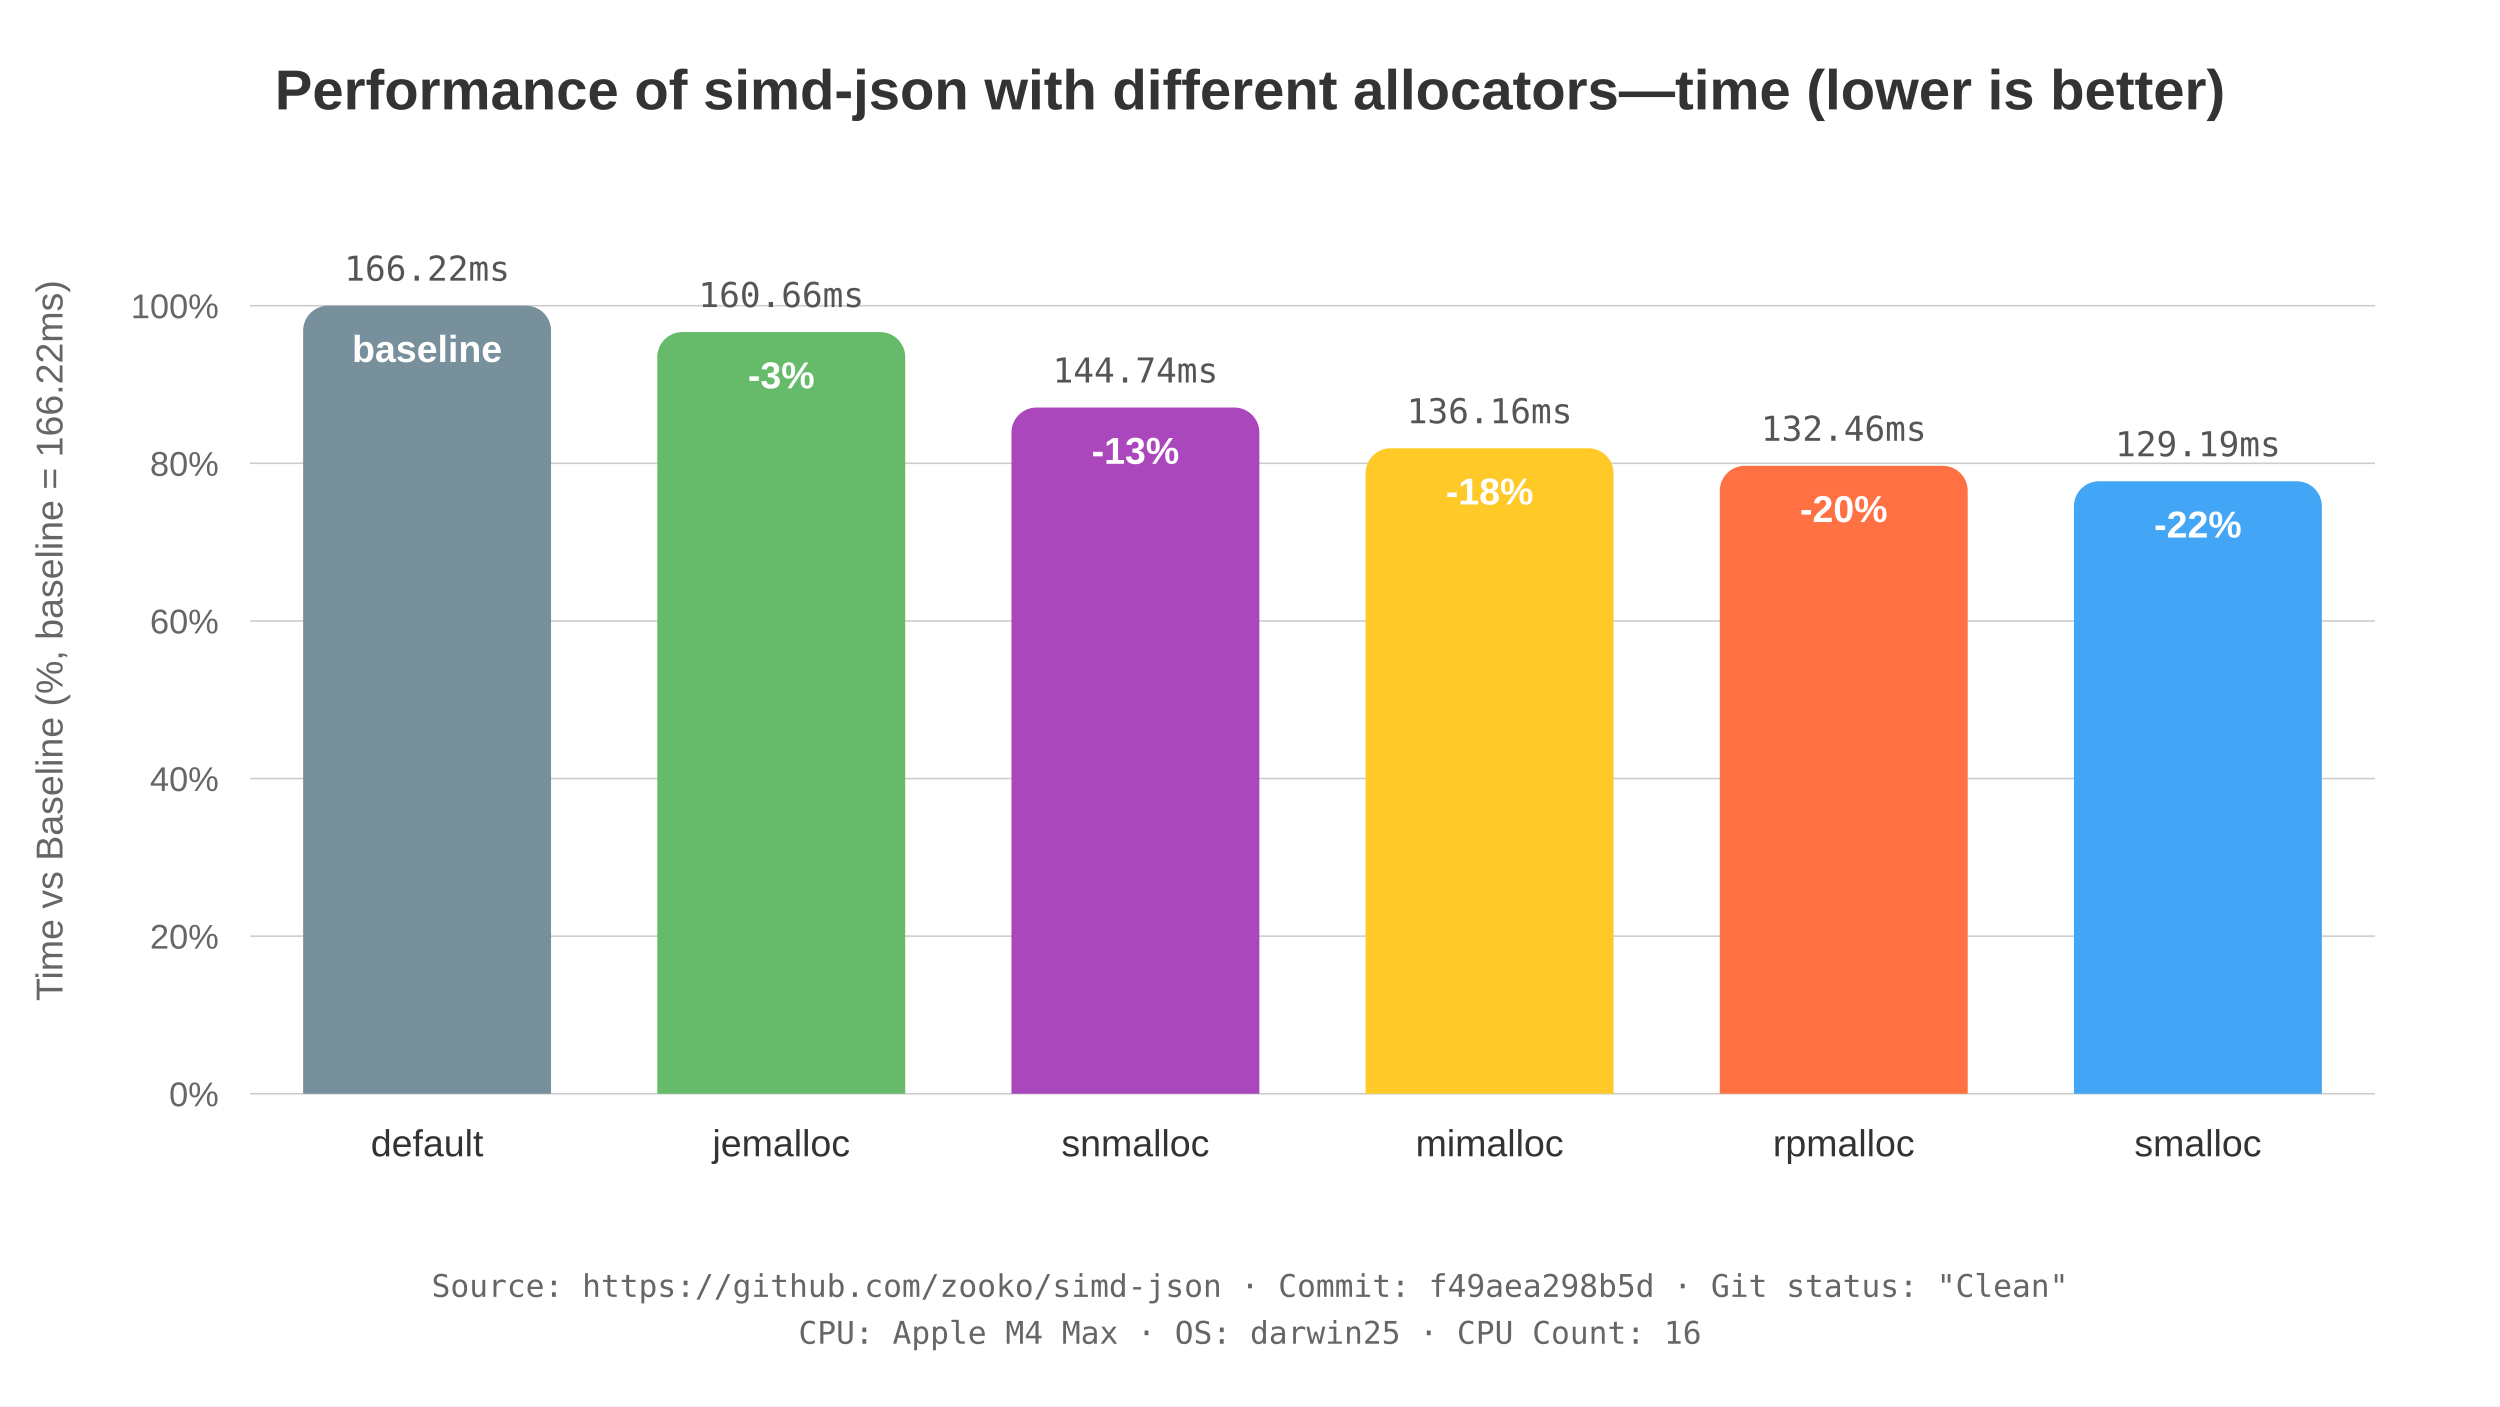
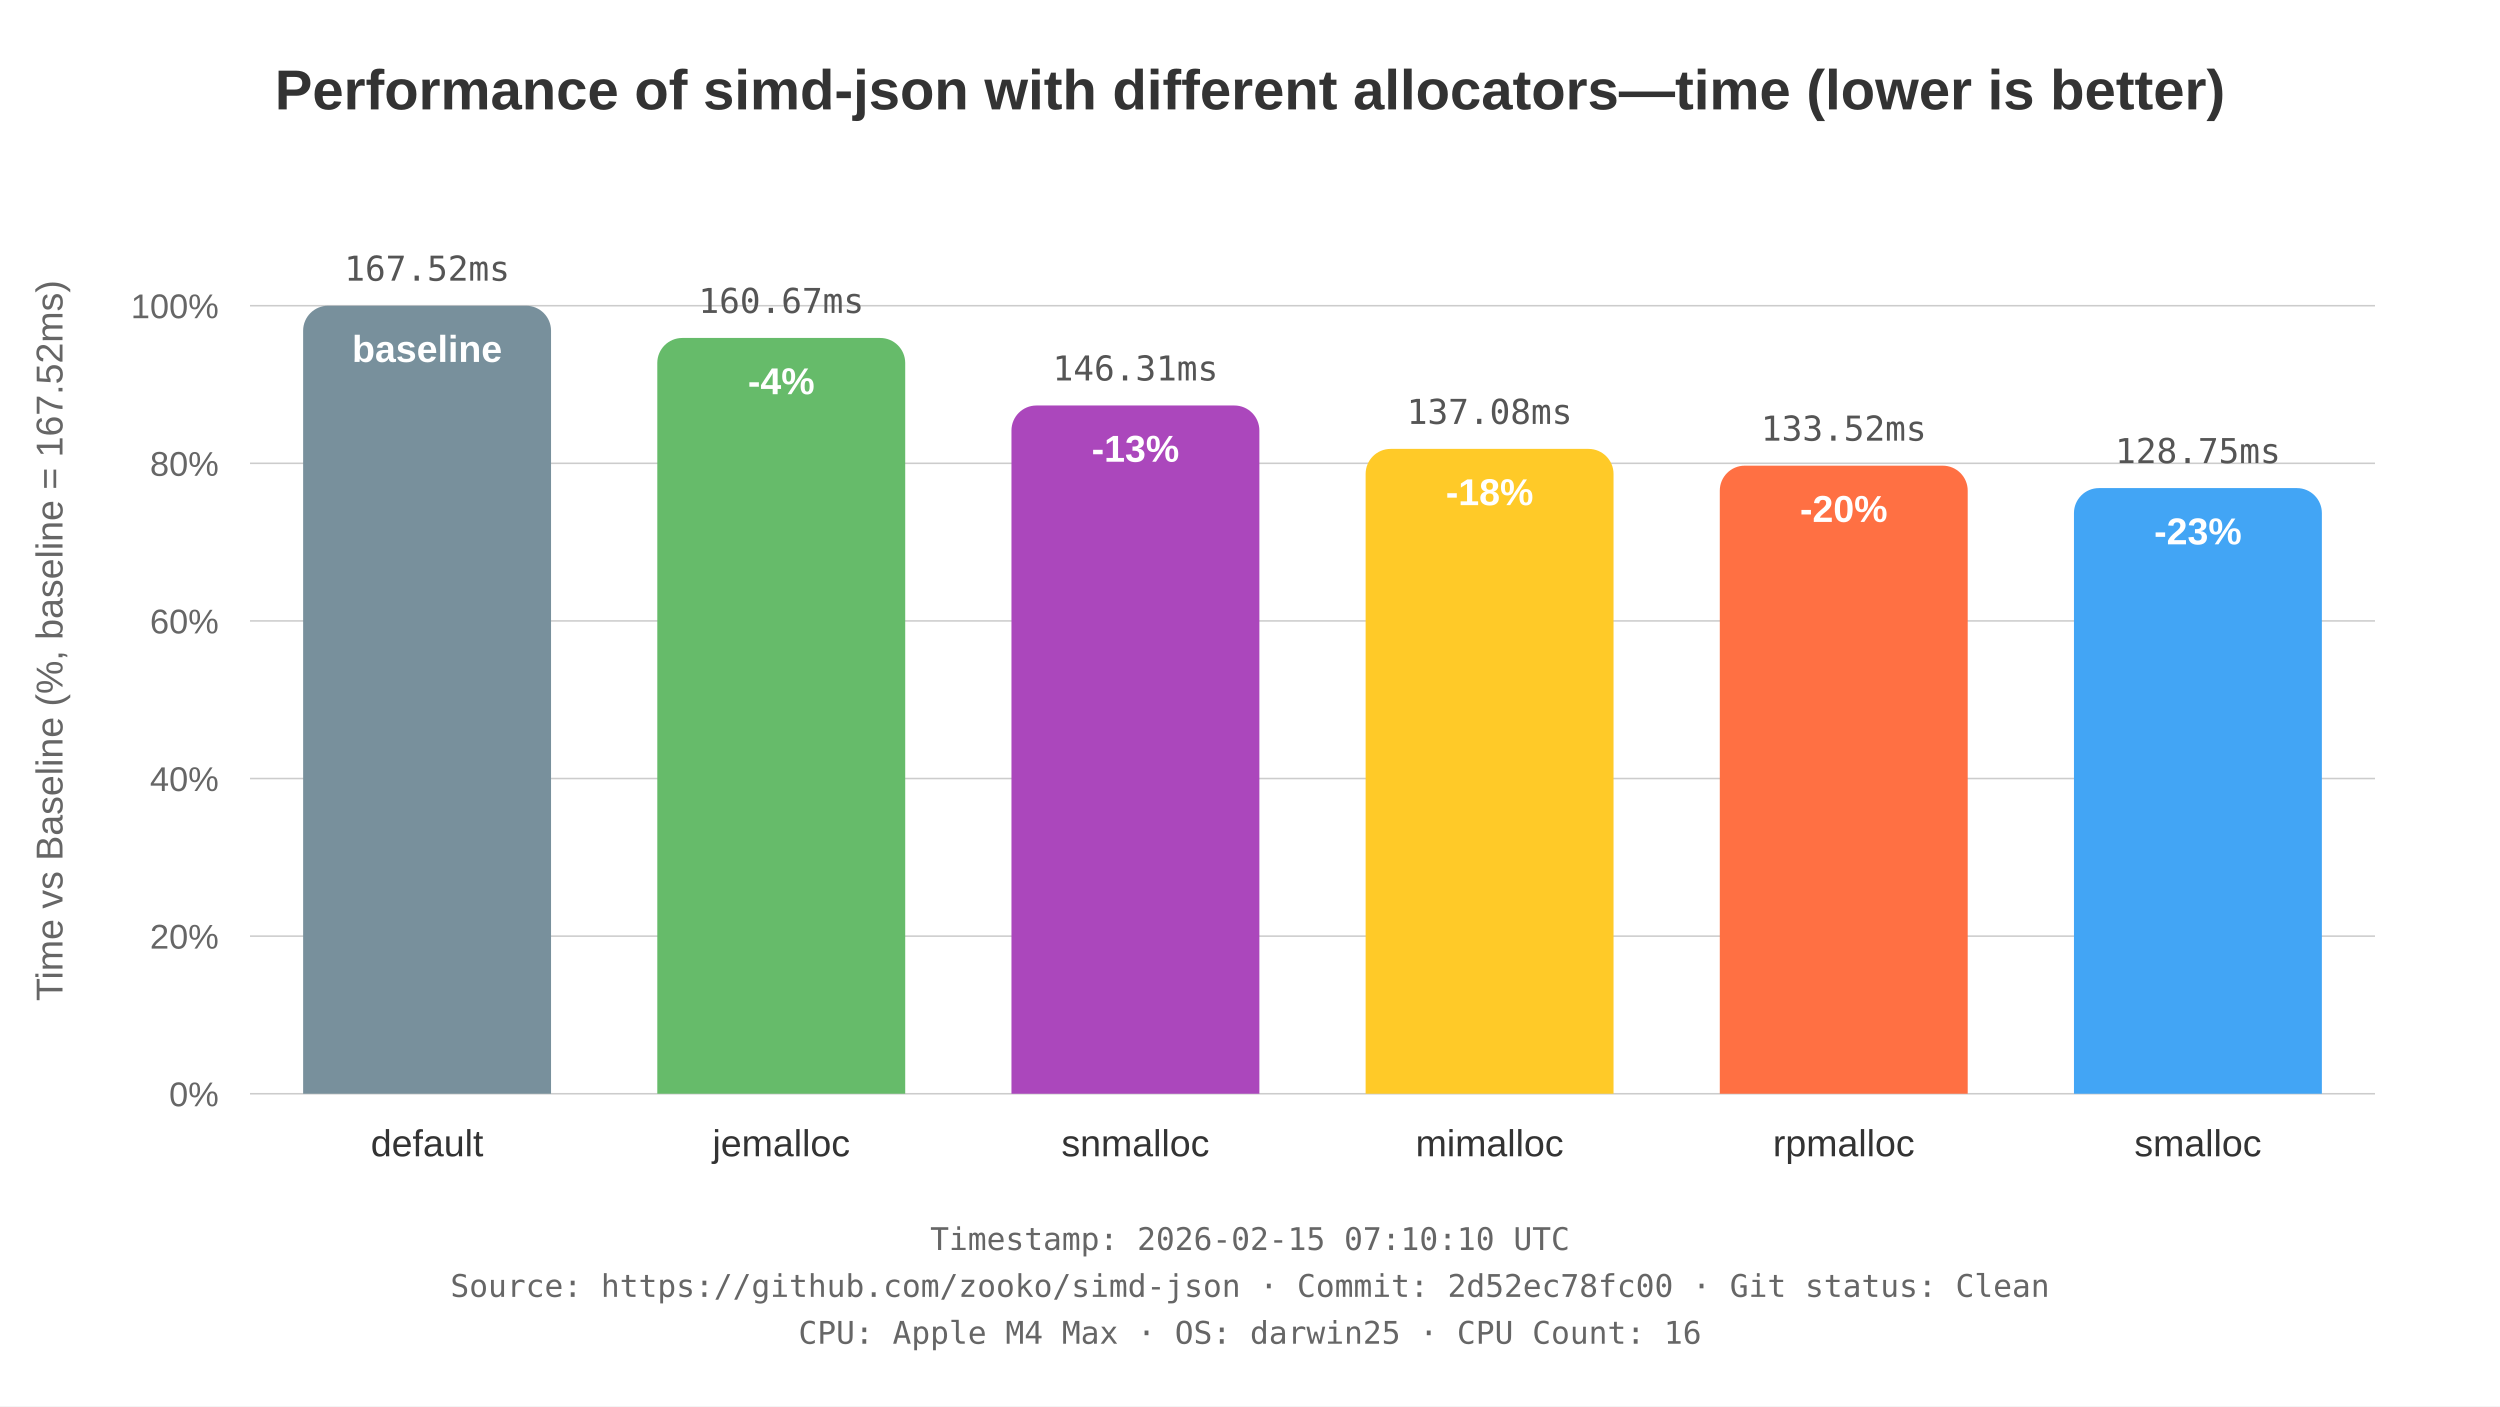
<svg xmlns="http://www.w3.org/2000/svg" viewBox="0 0 800 450" width="800" height="450">
  <rect width="800" height="450" fill="white" />
  <style>
    .title { font-family: Arial, Helvetica, sans-serif; font-size: 18px; font-weight: bold; fill: #333333; }
    .axis-label { font-family: Arial, Helvetica, sans-serif; font-size: 12px; fill: #666666; }
    .tick-label { font-family: Arial, Helvetica, sans-serif; font-size: 11px; fill: #666666; }
    .bar-label-name { font-family: Arial, Helvetica, sans-serif; font-size: 12px; fill: #333333; }
    .bar-label-value { font-family: monospace; font-size: 11px; fill: #555555; }
    .bar-label-pct { font-family: Arial, Helvetica, sans-serif; font-size: 12px; font-weight: bold; fill: white; }
    .metadata { font-family: monospace; font-size: 10px; fill: #666666; }
    .grid-line { stroke: #cccccc; stroke-width: 0.5; }
  </style>
  <text x="400.0" y="35" class="title" text-anchor="middle">Performance of simd-json with different allocators—time (lower is better)</text>
-   <text x="20" y="205.0" class="axis-label" text-anchor="middle" transform="rotate(-90 20 205.0)">Time vs Baseline (%, baseline = 166.22ms)</text>
+   <text x="20" y="205.0" class="axis-label" text-anchor="middle" transform="rotate(-90 20 205.0)">Time vs Baseline (%, baseline = 167.52ms)</text>
  <line x1="80" y1="350.0" x2="760" y2="350.0" class="grid-line" />
  <text x="70" y="354.0" class="tick-label" text-anchor="end">0%</text>
  <line x1="80" y1="299.565" x2="760" y2="299.565" class="grid-line" />
  <text x="70" y="303.565" class="tick-label" text-anchor="end">20%</text>
  <line x1="80" y1="249.13" x2="760" y2="249.13" class="grid-line" />
  <text x="70" y="253.13" class="tick-label" text-anchor="end">40%</text>
  <line x1="80" y1="198.696" x2="760" y2="198.696" class="grid-line" />
  <text x="70" y="202.696" class="tick-label" text-anchor="end">60%</text>
  <line x1="80" y1="148.261" x2="760" y2="148.261" class="grid-line" />
  <text x="70" y="152.261" class="tick-label" text-anchor="end">80%</text>
  <line x1="80" y1="97.826" x2="760" y2="97.826" class="grid-line" />
  <text x="70" y="101.826" class="tick-label" text-anchor="end">100%</text>
  <path d="M 97.0 350.0 L 176.333 350.0 L 176.333 105.826 A 8 8 0 0 0 168.333 97.826 L 105.0 97.826 A 8 8 0 0 0 97.0 105.826 Z" fill="#78909c" />
  <text x="136.667" y="370" class="bar-label-name" text-anchor="middle">default</text>
-   <text x="136.667" y="89.826" class="bar-label-value" text-anchor="middle">166.22ms</text>
+   <text x="136.667" y="89.826" class="bar-label-value" text-anchor="middle">167.52ms</text>
  <text x="136.667" y="115.826" class="bar-label-pct" text-anchor="middle">baseline</text>
-   <path d="M 210.333 350.0 L 289.667 350.0 L 289.667 114.263 A 8 8 0 0 0 281.667 106.263 L 218.333 106.263 A 8 8 0 0 0 210.333 114.263 Z" fill="#66bb6a" />
+   <path d="M 210.333 350.0 L 289.667 350.0 L 289.667 116.149 A 8 8 0 0 0 281.667 108.149 L 218.333 108.149 A 8 8 0 0 0 210.333 116.149 Z" fill="#66bb6a" />
  <text x="250" y="370" class="bar-label-name" text-anchor="middle">jemalloc</text>
-   <text x="250" y="98.263" class="bar-label-value" text-anchor="middle">160.66ms</text>
-   <text x="250" y="124.263" class="bar-label-pct" text-anchor="middle">-3%</text>
-   <path d="M 323.667 350.0 L 403 350.0 L 403 138.414 A 8 8 0 0 0 395 130.414 L 331.667 130.414 A 8 8 0 0 0 323.667 138.414 Z" fill="#ab47bc" />
+   <text x="250" y="100.149" class="bar-label-value" text-anchor="middle">160.67ms</text>
+   <text x="250" y="126.149" class="bar-label-pct" text-anchor="middle">-4%</text>
+   <path d="M 323.667 350.0 L 403 350.0 L 403 137.758 A 8 8 0 0 0 395 129.758 L 331.667 129.758 A 8 8 0 0 0 323.667 137.758 Z" fill="#ab47bc" />
  <text x="363.333" y="370" class="bar-label-name" text-anchor="middle">snmalloc</text>
-   <text x="363.333" y="122.414" class="bar-label-value" text-anchor="middle">144.74ms</text>
-   <text x="363.333" y="148.414" class="bar-label-pct" text-anchor="middle">-13%</text>
-   <path d="M 437.0 350.0 L 516.333 350.0 L 516.333 151.436 A 8 8 0 0 0 508.333 143.436 L 445.0 143.436 A 8 8 0 0 0 437.0 151.436 Z" fill="#ffca28" />
+   <text x="363.333" y="121.758" class="bar-label-value" text-anchor="middle">146.31ms</text>
+   <text x="363.333" y="147.758" class="bar-label-pct" text-anchor="middle">-13%</text>
+   <path d="M 437.0 350.0 L 516.333 350.0 L 516.333 151.647 A 8 8 0 0 0 508.333 143.647 L 445.0 143.647 A 8 8 0 0 0 437.0 151.647 Z" fill="#ffca28" />
  <text x="476.667" y="370" class="bar-label-name" text-anchor="middle">mimalloc</text>
-   <text x="476.667" y="135.436" class="bar-label-value" text-anchor="middle">136.16ms</text>
-   <text x="476.667" y="161.436" class="bar-label-pct" text-anchor="middle">-18%</text>
-   <path d="M 550.333 350.0 L 629.667 350.0 L 629.667 157.054 A 8 8 0 0 0 621.667 149.054 L 558.333 149.054 A 8 8 0 0 0 550.333 157.054 Z" fill="#ff7043" />
+   <text x="476.667" y="135.647" class="bar-label-value" text-anchor="middle">137.08ms</text>
+   <text x="476.667" y="161.647" class="bar-label-pct" text-anchor="middle">-18%</text>
+   <path d="M 550.333 350.0 L 629.667 350.0 L 629.667 157.011 A 8 8 0 0 0 621.667 149.011 L 558.333 149.011 A 8 8 0 0 0 550.333 157.011 Z" fill="#ff7043" />
  <text x="590" y="370" class="bar-label-name" text-anchor="middle">rpmalloc</text>
-   <text x="590" y="141.054" class="bar-label-value" text-anchor="middle">132.46ms</text>
-   <text x="590" y="167.054" class="bar-label-pct" text-anchor="middle">-20%</text>
-   <path d="M 663.667 350.0 L 743.0 350.0 L 743.0 162.007 A 8 8 0 0 0 735.0 154.007 L 671.667 154.007 A 8 8 0 0 0 663.667 162.007 Z" fill="#42a5f5" />
+   <text x="590" y="141.011" class="bar-label-value" text-anchor="middle">133.52ms</text>
+   <text x="590" y="167.011" class="bar-label-pct" text-anchor="middle">-20%</text>
+   <path d="M 663.667 350.0 L 743.0 350.0 L 743.0 164.19 A 8 8 0 0 0 735.0 156.19 L 671.667 156.19 A 8 8 0 0 0 663.667 164.19 Z" fill="#42a5f5" />
  <text x="703.333" y="370" class="bar-label-name" text-anchor="middle">smalloc</text>
-   <text x="703.333" y="146.007" class="bar-label-value" text-anchor="middle">129.19ms</text>
-   <text x="703.333" y="172.007" class="bar-label-pct" text-anchor="middle">-22%</text>
-   <text x="400.0" y="415" class="metadata" text-anchor="middle">Source: https://github.com/zooko/simd-json · Commit: f49aea298b5d · Git status: "Clean"</text>
+   <text x="703.333" y="148.19" class="bar-label-value" text-anchor="middle">128.75ms</text>
+   <text x="703.333" y="174.19" class="bar-label-pct" text-anchor="middle">-23%</text>
+   <text x="400.0" y="400" class="metadata" text-anchor="middle">Timestamp: 2026-02-15 07:10:10 UTC</text>
+   <text x="400.0" y="415" class="metadata" text-anchor="middle">Source: https://github.com/zooko/simd-json · Commit: 2d52ec78fc00 · Git status: Clean</text>
  <text x="400.0" y="430" class="metadata" text-anchor="middle">CPU: Apple M4 Max · OS: darwin25 · CPU Count: 16</text>
</svg>
